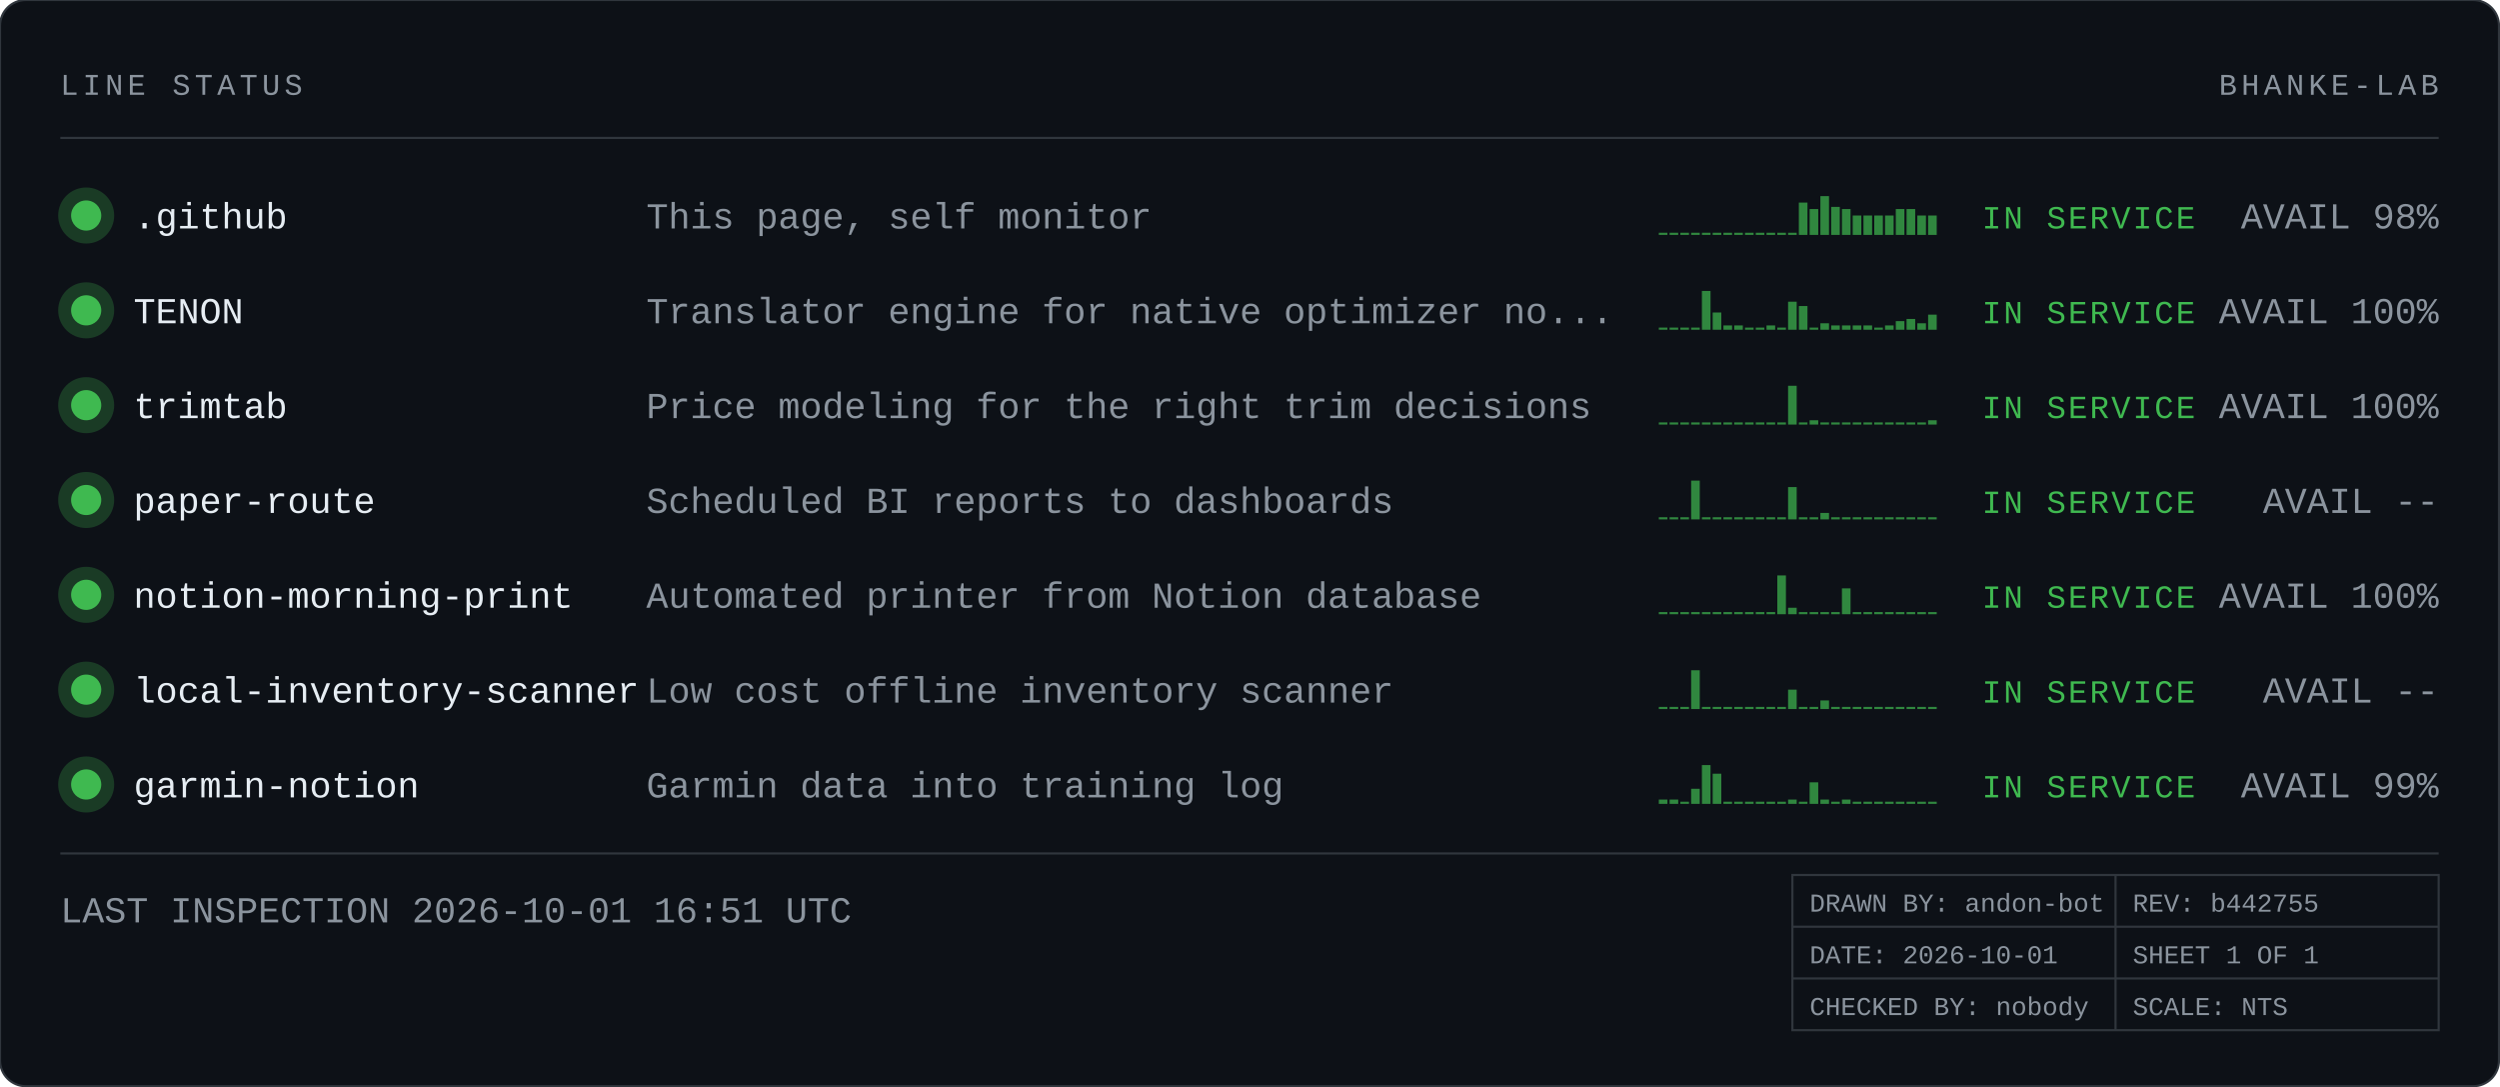
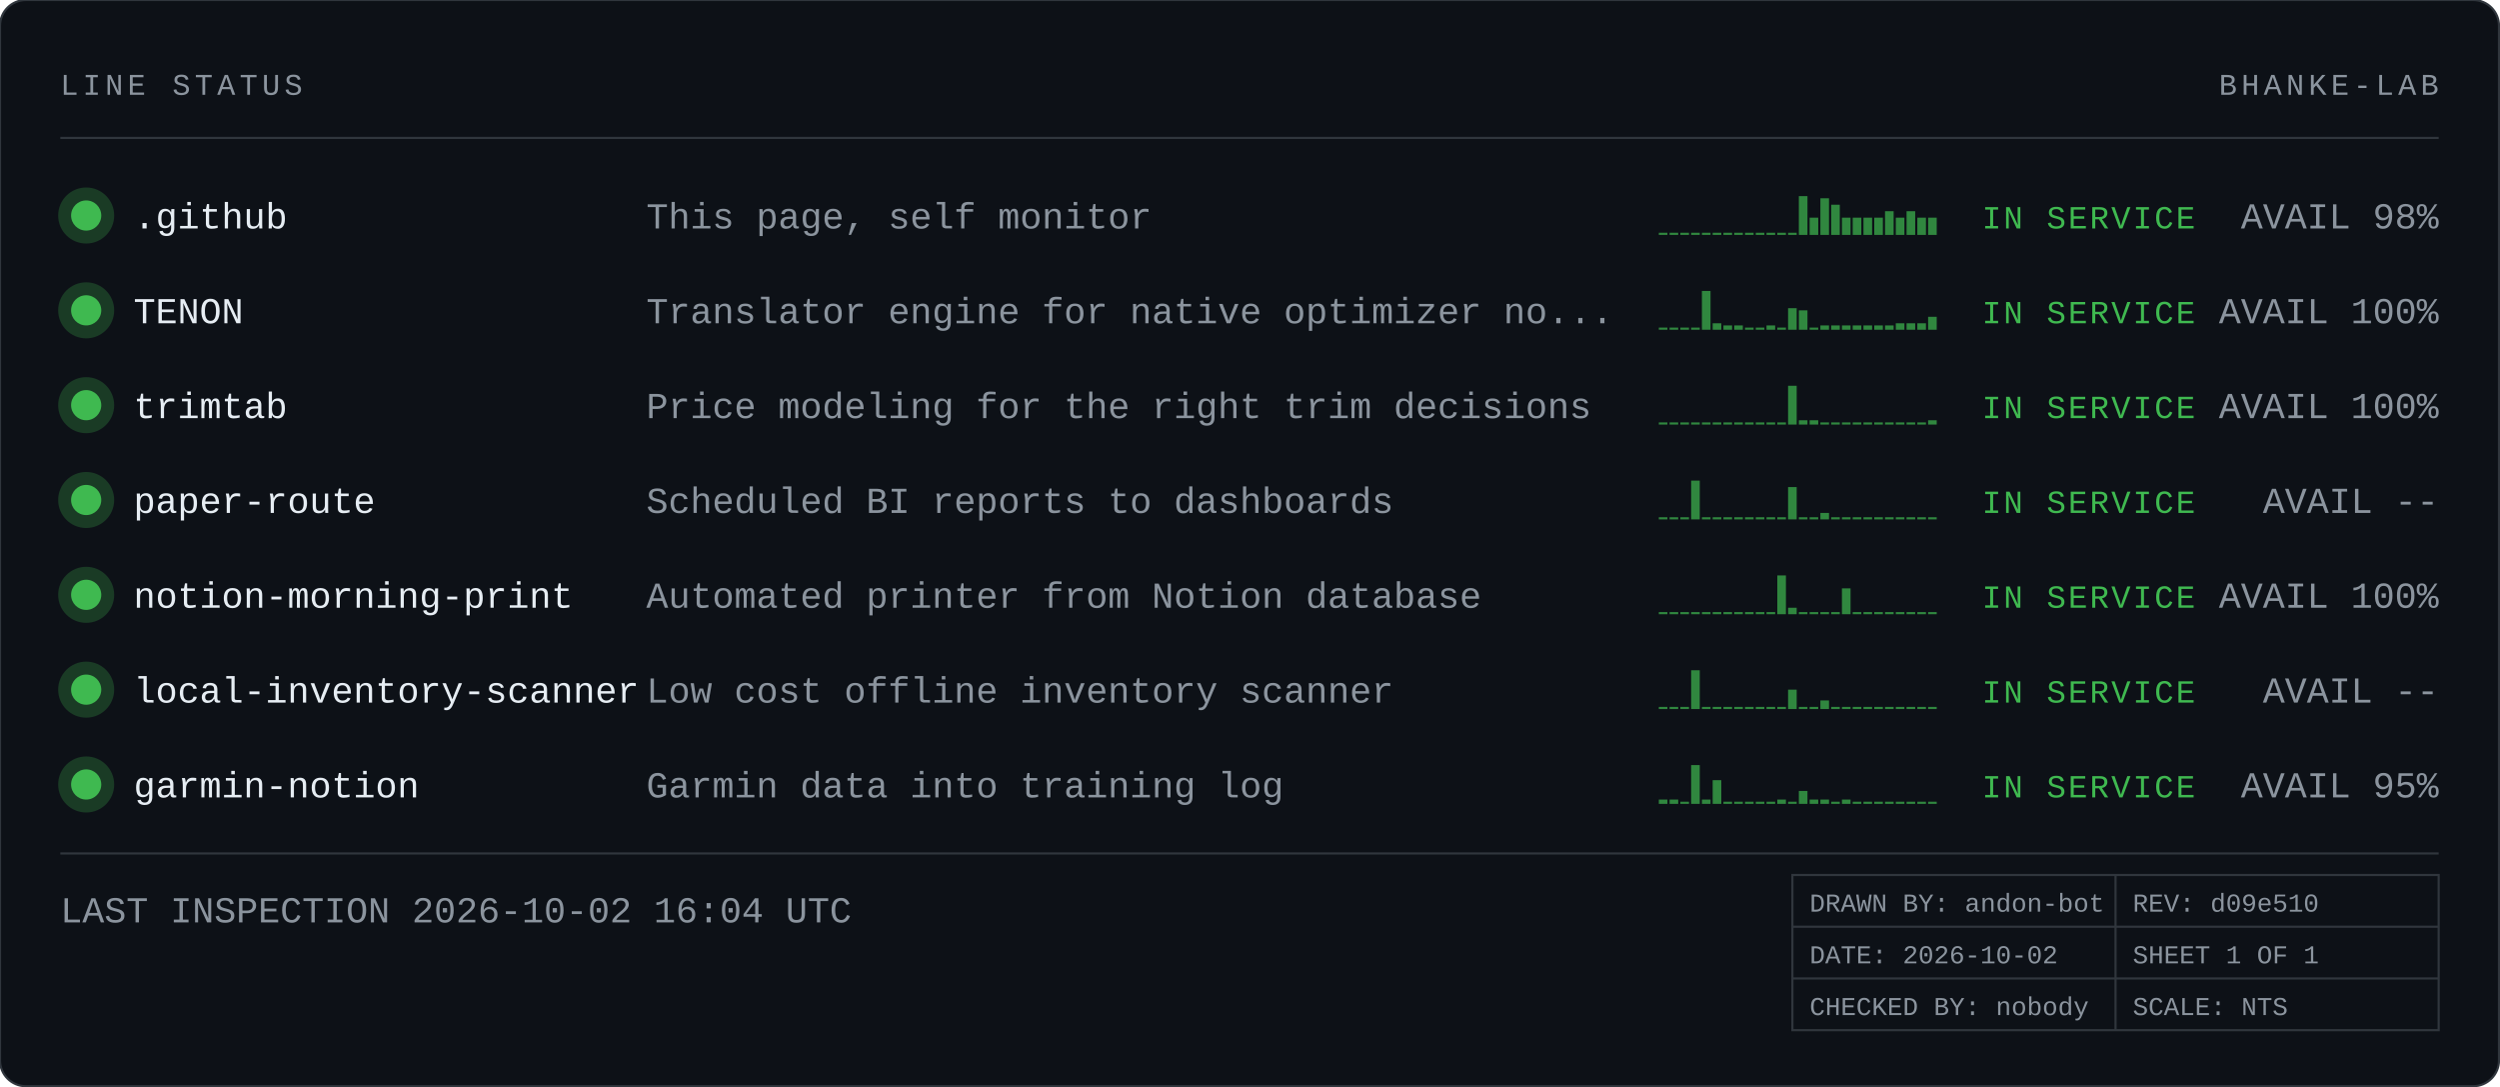
<svg xmlns="http://www.w3.org/2000/svg" width="1160" height="504" viewBox="0 0 1160 504" role="img" aria-label="Andon board">
  <style>
text { font-family: Consolas, 'Courier New', monospace; font-size: 17px; }
.hd { fill: #8b949e; font-size: 14px; letter-spacing: 2px; }
.name { fill: #e6edf3; }
.dim { fill: #8b949e; }
.st { font-size: 15px; letter-spacing: 1px; }
.tb { fill: #8b949e; font-size: 12px; }
</style>
  <rect x="0" y="0" width="1160" height="504" rx="12" fill="#0d1117" stroke="#30363d" />
  <text x="28" y="44" class="hd">LINE STATUS</text>
  <text x="1132" y="44" class="hd" text-anchor="end">BHANKE-LAB</text>
  <line x1="28" y1="64" x2="1132" y2="64" stroke="#30363d" />
  <circle cx="40" cy="100" r="13" fill="#3fb950" opacity="0.25" />
  <circle cx="40" cy="100" r="7" fill="#3fb950" />
  <text x="62" y="106" class="name">.github</text>
  <text x="300" y="106" class="dim">This page, self monitor</text>
  <rect x="770" y="108" width="4" height="1" fill="#3fb950" opacity="0.7" />
  <rect x="775" y="108" width="4" height="1" fill="#3fb950" opacity="0.7" />
  <rect x="780" y="108" width="4" height="1" fill="#3fb950" opacity="0.7" />
  <rect x="785" y="108" width="4" height="1" fill="#3fb950" opacity="0.7" />
  <rect x="790" y="108" width="4" height="1" fill="#3fb950" opacity="0.7" />
  <rect x="795" y="108" width="4" height="1" fill="#3fb950" opacity="0.7" />
  <rect x="800" y="108" width="4" height="1" fill="#3fb950" opacity="0.7" />
  <rect x="805" y="108" width="4" height="1" fill="#3fb950" opacity="0.7" />
  <rect x="810" y="108" width="4" height="1" fill="#3fb950" opacity="0.7" />
  <rect x="815" y="108" width="4" height="1" fill="#3fb950" opacity="0.7" />
  <rect x="820" y="108" width="4" height="1" fill="#3fb950" opacity="0.7" />
  <rect x="825" y="108" width="4" height="1" fill="#3fb950" opacity="0.7" />
  <rect x="830" y="108" width="4" height="1" fill="#3fb950" opacity="0.7" />
-   <rect x="835" y="94" width="4" height="15" fill="#3fb950" opacity="0.7" />
-   <rect x="840" y="97" width="4" height="12" fill="#3fb950" opacity="0.7" />
-   <rect x="845" y="91" width="4" height="18" fill="#3fb950" opacity="0.7" />
-   <rect x="850" y="96" width="4" height="13" fill="#3fb950" opacity="0.7" />
-   <rect x="855" y="97" width="4" height="12" fill="#3fb950" opacity="0.7" />
-   <rect x="860" y="100" width="4" height="9" fill="#3fb950" opacity="0.7" />
-   <rect x="865" y="100" width="4" height="9" fill="#3fb950" opacity="0.7" />
-   <rect x="870" y="100" width="4" height="9" fill="#3fb950" opacity="0.7" />
-   <rect x="875" y="100" width="4" height="9" fill="#3fb950" opacity="0.7" />
-   <rect x="880" y="97" width="4" height="12" fill="#3fb950" opacity="0.7" />
-   <rect x="885" y="97" width="4" height="12" fill="#3fb950" opacity="0.7" />
-   <rect x="890" y="100" width="4" height="9" fill="#3fb950" opacity="0.7" />
-   <rect x="895" y="100" width="4" height="9" fill="#3fb950" opacity="0.7" />
+   <rect x="835" y="91" width="4" height="18" fill="#3fb950" opacity="0.7" />
+   <rect x="840" y="101" width="4" height="8" fill="#3fb950" opacity="0.7" />
+   <rect x="845" y="92" width="4" height="17" fill="#3fb950" opacity="0.7" />
+   <rect x="850" y="95" width="4" height="14" fill="#3fb950" opacity="0.7" />
+   <rect x="855" y="101" width="4" height="8" fill="#3fb950" opacity="0.7" />
+   <rect x="860" y="101" width="4" height="8" fill="#3fb950" opacity="0.7" />
+   <rect x="865" y="101" width="4" height="8" fill="#3fb950" opacity="0.7" />
+   <rect x="870" y="101" width="4" height="8" fill="#3fb950" opacity="0.7" />
+   <rect x="875" y="98" width="4" height="11" fill="#3fb950" opacity="0.7" />
+   <rect x="880" y="101" width="4" height="8" fill="#3fb950" opacity="0.7" />
+   <rect x="885" y="98" width="4" height="11" fill="#3fb950" opacity="0.7" />
+   <rect x="890" y="101" width="4" height="8" fill="#3fb950" opacity="0.7" />
+   <rect x="895" y="101" width="4" height="8" fill="#3fb950" opacity="0.7" />
  <text x="920" y="106" class="st" fill="#3fb950">IN SERVICE</text>
  <text x="1132" y="106" class="dim" text-anchor="end">AVAIL 98%</text>
  <circle cx="40" cy="144" r="13" fill="#3fb950" opacity="0.25" />
  <circle cx="40" cy="144" r="7" fill="#3fb950" />
  <text x="62" y="150" class="name">TENON</text>
  <text x="300" y="150" class="dim">Translator engine for native optimizer no...</text>
  <rect x="770" y="152" width="4" height="1" fill="#3fb950" opacity="0.7" />
  <rect x="775" y="152" width="4" height="1" fill="#3fb950" opacity="0.7" />
  <rect x="780" y="152" width="4" height="1" fill="#3fb950" opacity="0.7" />
  <rect x="785" y="152" width="4" height="1" fill="#3fb950" opacity="0.7" />
  <rect x="790" y="135" width="4" height="18" fill="#3fb950" opacity="0.7" />
-   <rect x="795" y="145" width="4" height="8" fill="#3fb950" opacity="0.7" />
+   <rect x="795" y="150" width="4" height="3" fill="#3fb950" opacity="0.7" />
  <rect x="800" y="151" width="4" height="2" fill="#3fb950" opacity="0.7" />
  <rect x="805" y="151" width="4" height="2" fill="#3fb950" opacity="0.7" />
  <rect x="810" y="152" width="4" height="1" fill="#3fb950" opacity="0.7" />
  <rect x="815" y="152" width="4" height="1" fill="#3fb950" opacity="0.7" />
  <rect x="820" y="151" width="4" height="2" fill="#3fb950" opacity="0.7" />
  <rect x="825" y="152" width="4" height="1" fill="#3fb950" opacity="0.7" />
-   <rect x="830" y="140" width="4" height="13" fill="#3fb950" opacity="0.7" />
-   <rect x="835" y="142" width="4" height="11" fill="#3fb950" opacity="0.7" />
+   <rect x="830" y="143" width="4" height="10" fill="#3fb950" opacity="0.7" />
+   <rect x="835" y="144" width="4" height="9" fill="#3fb950" opacity="0.7" />
  <rect x="840" y="152" width="4" height="1" fill="#3fb950" opacity="0.7" />
-   <rect x="845" y="150" width="4" height="3" fill="#3fb950" opacity="0.7" />
+   <rect x="845" y="151" width="4" height="2" fill="#3fb950" opacity="0.7" />
  <rect x="850" y="151" width="4" height="2" fill="#3fb950" opacity="0.7" />
  <rect x="855" y="151" width="4" height="2" fill="#3fb950" opacity="0.7" />
  <rect x="860" y="151" width="4" height="2" fill="#3fb950" opacity="0.7" />
  <rect x="865" y="151" width="4" height="2" fill="#3fb950" opacity="0.7" />
-   <rect x="870" y="152" width="4" height="1" fill="#3fb950" opacity="0.7" />
+   <rect x="870" y="151" width="4" height="2" fill="#3fb950" opacity="0.7" />
  <rect x="875" y="151" width="4" height="2" fill="#3fb950" opacity="0.7" />
-   <rect x="880" y="149" width="4" height="4" fill="#3fb950" opacity="0.7" />
-   <rect x="885" y="148" width="4" height="5" fill="#3fb950" opacity="0.7" />
+   <rect x="880" y="150" width="4" height="3" fill="#3fb950" opacity="0.7" />
+   <rect x="885" y="150" width="4" height="3" fill="#3fb950" opacity="0.7" />
  <rect x="890" y="150" width="4" height="3" fill="#3fb950" opacity="0.7" />
-   <rect x="895" y="146" width="4" height="7" fill="#3fb950" opacity="0.7" />
+   <rect x="895" y="147" width="4" height="6" fill="#3fb950" opacity="0.7" />
  <text x="920" y="150" class="st" fill="#3fb950">IN SERVICE</text>
  <text x="1132" y="150" class="dim" text-anchor="end">AVAIL 100%</text>
  <circle cx="40" cy="188" r="13" fill="#3fb950" opacity="0.25" />
  <circle cx="40" cy="188" r="7" fill="#3fb950" />
  <text x="62" y="194" class="name">trimtab</text>
  <text x="300" y="194" class="dim">Price modeling for the right trim decisions</text>
  <rect x="770" y="196" width="4" height="1" fill="#3fb950" opacity="0.7" />
  <rect x="775" y="196" width="4" height="1" fill="#3fb950" opacity="0.7" />
  <rect x="780" y="196" width="4" height="1" fill="#3fb950" opacity="0.7" />
  <rect x="785" y="196" width="4" height="1" fill="#3fb950" opacity="0.7" />
  <rect x="790" y="196" width="4" height="1" fill="#3fb950" opacity="0.7" />
  <rect x="795" y="196" width="4" height="1" fill="#3fb950" opacity="0.7" />
  <rect x="800" y="196" width="4" height="1" fill="#3fb950" opacity="0.7" />
  <rect x="805" y="196" width="4" height="1" fill="#3fb950" opacity="0.7" />
  <rect x="810" y="196" width="4" height="1" fill="#3fb950" opacity="0.7" />
  <rect x="815" y="196" width="4" height="1" fill="#3fb950" opacity="0.7" />
  <rect x="820" y="196" width="4" height="1" fill="#3fb950" opacity="0.7" />
  <rect x="825" y="196" width="4" height="1" fill="#3fb950" opacity="0.7" />
  <rect x="830" y="179" width="4" height="18" fill="#3fb950" opacity="0.7" />
-   <rect x="835" y="196" width="4" height="1" fill="#3fb950" opacity="0.7" />
+   <rect x="835" y="195" width="4" height="2" fill="#3fb950" opacity="0.7" />
  <rect x="840" y="195" width="4" height="2" fill="#3fb950" opacity="0.7" />
  <rect x="845" y="196" width="4" height="1" fill="#3fb950" opacity="0.7" />
  <rect x="850" y="196" width="4" height="1" fill="#3fb950" opacity="0.7" />
  <rect x="855" y="196" width="4" height="1" fill="#3fb950" opacity="0.7" />
  <rect x="860" y="196" width="4" height="1" fill="#3fb950" opacity="0.7" />
  <rect x="865" y="196" width="4" height="1" fill="#3fb950" opacity="0.7" />
  <rect x="870" y="196" width="4" height="1" fill="#3fb950" opacity="0.7" />
  <rect x="875" y="196" width="4" height="1" fill="#3fb950" opacity="0.7" />
  <rect x="880" y="196" width="4" height="1" fill="#3fb950" opacity="0.7" />
  <rect x="885" y="196" width="4" height="1" fill="#3fb950" opacity="0.7" />
  <rect x="890" y="196" width="4" height="1" fill="#3fb950" opacity="0.7" />
  <rect x="895" y="195" width="4" height="2" fill="#3fb950" opacity="0.7" />
  <text x="920" y="194" class="st" fill="#3fb950">IN SERVICE</text>
  <text x="1132" y="194" class="dim" text-anchor="end">AVAIL 100%</text>
  <circle cx="40" cy="232" r="13" fill="#3fb950" opacity="0.25" />
  <circle cx="40" cy="232" r="7" fill="#3fb950" />
  <text x="62" y="238" class="name">paper-route</text>
  <text x="300" y="238" class="dim">Scheduled BI reports to dashboards</text>
  <rect x="770" y="240" width="4" height="1" fill="#3fb950" opacity="0.7" />
  <rect x="775" y="240" width="4" height="1" fill="#3fb950" opacity="0.7" />
  <rect x="780" y="240" width="4" height="1" fill="#3fb950" opacity="0.7" />
  <rect x="785" y="223" width="4" height="18" fill="#3fb950" opacity="0.7" />
  <rect x="790" y="240" width="4" height="1" fill="#3fb950" opacity="0.7" />
  <rect x="795" y="240" width="4" height="1" fill="#3fb950" opacity="0.7" />
  <rect x="800" y="240" width="4" height="1" fill="#3fb950" opacity="0.7" />
  <rect x="805" y="240" width="4" height="1" fill="#3fb950" opacity="0.7" />
  <rect x="810" y="240" width="4" height="1" fill="#3fb950" opacity="0.7" />
  <rect x="815" y="240" width="4" height="1" fill="#3fb950" opacity="0.7" />
  <rect x="820" y="240" width="4" height="1" fill="#3fb950" opacity="0.7" />
  <rect x="825" y="240" width="4" height="1" fill="#3fb950" opacity="0.7" />
  <rect x="830" y="226" width="4" height="15" fill="#3fb950" opacity="0.7" />
  <rect x="835" y="240" width="4" height="1" fill="#3fb950" opacity="0.7" />
  <rect x="840" y="240" width="4" height="1" fill="#3fb950" opacity="0.7" />
  <rect x="845" y="238" width="4" height="3" fill="#3fb950" opacity="0.7" />
  <rect x="850" y="240" width="4" height="1" fill="#3fb950" opacity="0.7" />
  <rect x="855" y="240" width="4" height="1" fill="#3fb950" opacity="0.7" />
  <rect x="860" y="240" width="4" height="1" fill="#3fb950" opacity="0.7" />
  <rect x="865" y="240" width="4" height="1" fill="#3fb950" opacity="0.7" />
  <rect x="870" y="240" width="4" height="1" fill="#3fb950" opacity="0.7" />
  <rect x="875" y="240" width="4" height="1" fill="#3fb950" opacity="0.7" />
  <rect x="880" y="240" width="4" height="1" fill="#3fb950" opacity="0.7" />
  <rect x="885" y="240" width="4" height="1" fill="#3fb950" opacity="0.7" />
  <rect x="890" y="240" width="4" height="1" fill="#3fb950" opacity="0.7" />
  <rect x="895" y="240" width="4" height="1" fill="#3fb950" opacity="0.7" />
  <text x="920" y="238" class="st" fill="#3fb950">IN SERVICE</text>
  <text x="1132" y="238" class="dim" text-anchor="end">AVAIL --</text>
  <circle cx="40" cy="276" r="13" fill="#3fb950" opacity="0.25" />
  <circle cx="40" cy="276" r="7" fill="#3fb950" />
  <text x="62" y="282" class="name">notion-morning-print</text>
  <text x="300" y="282" class="dim">Automated printer from Notion database</text>
  <rect x="770" y="284" width="4" height="1" fill="#3fb950" opacity="0.7" />
  <rect x="775" y="284" width="4" height="1" fill="#3fb950" opacity="0.7" />
  <rect x="780" y="284" width="4" height="1" fill="#3fb950" opacity="0.7" />
  <rect x="785" y="284" width="4" height="1" fill="#3fb950" opacity="0.7" />
  <rect x="790" y="284" width="4" height="1" fill="#3fb950" opacity="0.7" />
  <rect x="795" y="284" width="4" height="1" fill="#3fb950" opacity="0.7" />
  <rect x="800" y="284" width="4" height="1" fill="#3fb950" opacity="0.7" />
  <rect x="805" y="284" width="4" height="1" fill="#3fb950" opacity="0.7" />
  <rect x="810" y="284" width="4" height="1" fill="#3fb950" opacity="0.7" />
  <rect x="815" y="284" width="4" height="1" fill="#3fb950" opacity="0.7" />
  <rect x="820" y="284" width="4" height="1" fill="#3fb950" opacity="0.7" />
  <rect x="825" y="267" width="4" height="18" fill="#3fb950" opacity="0.7" />
  <rect x="830" y="282" width="4" height="3" fill="#3fb950" opacity="0.7" />
  <rect x="835" y="284" width="4" height="1" fill="#3fb950" opacity="0.7" />
  <rect x="840" y="284" width="4" height="1" fill="#3fb950" opacity="0.7" />
  <rect x="845" y="284" width="4" height="1" fill="#3fb950" opacity="0.7" />
  <rect x="850" y="284" width="4" height="1" fill="#3fb950" opacity="0.7" />
  <rect x="855" y="273" width="4" height="12" fill="#3fb950" opacity="0.7" />
  <rect x="860" y="284" width="4" height="1" fill="#3fb950" opacity="0.7" />
  <rect x="865" y="284" width="4" height="1" fill="#3fb950" opacity="0.7" />
  <rect x="870" y="284" width="4" height="1" fill="#3fb950" opacity="0.7" />
  <rect x="875" y="284" width="4" height="1" fill="#3fb950" opacity="0.7" />
  <rect x="880" y="284" width="4" height="1" fill="#3fb950" opacity="0.7" />
  <rect x="885" y="284" width="4" height="1" fill="#3fb950" opacity="0.7" />
  <rect x="890" y="284" width="4" height="1" fill="#3fb950" opacity="0.7" />
  <rect x="895" y="284" width="4" height="1" fill="#3fb950" opacity="0.7" />
  <text x="920" y="282" class="st" fill="#3fb950">IN SERVICE</text>
  <text x="1132" y="282" class="dim" text-anchor="end">AVAIL 100%</text>
  <circle cx="40" cy="320" r="13" fill="#3fb950" opacity="0.25" />
  <circle cx="40" cy="320" r="7" fill="#3fb950" />
  <text x="62" y="326" class="name">local-inventory-scanner</text>
  <text x="300" y="326" class="dim">Low cost offline inventory scanner</text>
  <rect x="770" y="328" width="4" height="1" fill="#3fb950" opacity="0.7" />
  <rect x="775" y="328" width="4" height="1" fill="#3fb950" opacity="0.7" />
  <rect x="780" y="328" width="4" height="1" fill="#3fb950" opacity="0.7" />
  <rect x="785" y="311" width="4" height="18" fill="#3fb950" opacity="0.7" />
  <rect x="790" y="328" width="4" height="1" fill="#3fb950" opacity="0.7" />
  <rect x="795" y="328" width="4" height="1" fill="#3fb950" opacity="0.7" />
  <rect x="800" y="328" width="4" height="1" fill="#3fb950" opacity="0.7" />
  <rect x="805" y="328" width="4" height="1" fill="#3fb950" opacity="0.7" />
  <rect x="810" y="328" width="4" height="1" fill="#3fb950" opacity="0.7" />
  <rect x="815" y="328" width="4" height="1" fill="#3fb950" opacity="0.7" />
  <rect x="820" y="328" width="4" height="1" fill="#3fb950" opacity="0.7" />
  <rect x="825" y="328" width="4" height="1" fill="#3fb950" opacity="0.7" />
  <rect x="830" y="320" width="4" height="9" fill="#3fb950" opacity="0.7" />
  <rect x="835" y="328" width="4" height="1" fill="#3fb950" opacity="0.7" />
  <rect x="840" y="328" width="4" height="1" fill="#3fb950" opacity="0.7" />
  <rect x="845" y="325" width="4" height="4" fill="#3fb950" opacity="0.7" />
  <rect x="850" y="328" width="4" height="1" fill="#3fb950" opacity="0.7" />
  <rect x="855" y="328" width="4" height="1" fill="#3fb950" opacity="0.7" />
  <rect x="860" y="328" width="4" height="1" fill="#3fb950" opacity="0.7" />
  <rect x="865" y="328" width="4" height="1" fill="#3fb950" opacity="0.7" />
  <rect x="870" y="328" width="4" height="1" fill="#3fb950" opacity="0.7" />
  <rect x="875" y="328" width="4" height="1" fill="#3fb950" opacity="0.7" />
  <rect x="880" y="328" width="4" height="1" fill="#3fb950" opacity="0.7" />
  <rect x="885" y="328" width="4" height="1" fill="#3fb950" opacity="0.7" />
  <rect x="890" y="328" width="4" height="1" fill="#3fb950" opacity="0.7" />
  <rect x="895" y="328" width="4" height="1" fill="#3fb950" opacity="0.7" />
  <text x="920" y="326" class="st" fill="#3fb950">IN SERVICE</text>
  <text x="1132" y="326" class="dim" text-anchor="end">AVAIL --</text>
  <circle cx="40" cy="364" r="13" fill="#3fb950" opacity="0.25" />
  <circle cx="40" cy="364" r="7" fill="#3fb950" />
  <text x="62" y="370" class="name">garmin-notion</text>
  <text x="300" y="370" class="dim">Garmin data into training log</text>
  <rect x="770" y="371" width="4" height="2" fill="#3fb950" opacity="0.7" />
  <rect x="775" y="371" width="4" height="2" fill="#3fb950" opacity="0.7" />
  <rect x="780" y="372" width="4" height="1" fill="#3fb950" opacity="0.7" />
-   <rect x="785" y="366" width="4" height="7" fill="#3fb950" opacity="0.7" />
-   <rect x="790" y="355" width="4" height="18" fill="#3fb950" opacity="0.7" />
-   <rect x="795" y="359" width="4" height="14" fill="#3fb950" opacity="0.7" />
+   <rect x="785" y="355" width="4" height="18" fill="#3fb950" opacity="0.7" />
+   <rect x="790" y="371" width="4" height="2" fill="#3fb950" opacity="0.7" />
+   <rect x="795" y="362" width="4" height="11" fill="#3fb950" opacity="0.7" />
  <rect x="800" y="372" width="4" height="1" fill="#3fb950" opacity="0.7" />
  <rect x="805" y="372" width="4" height="1" fill="#3fb950" opacity="0.7" />
  <rect x="810" y="372" width="4" height="1" fill="#3fb950" opacity="0.7" />
  <rect x="815" y="372" width="4" height="1" fill="#3fb950" opacity="0.7" />
  <rect x="820" y="372" width="4" height="1" fill="#3fb950" opacity="0.7" />
-   <rect x="825" y="372" width="4" height="1" fill="#3fb950" opacity="0.7" />
-   <rect x="830" y="371" width="4" height="2" fill="#3fb950" opacity="0.7" />
-   <rect x="835" y="372" width="4" height="1" fill="#3fb950" opacity="0.7" />
-   <rect x="840" y="363" width="4" height="10" fill="#3fb950" opacity="0.7" />
+   <rect x="825" y="371" width="4" height="2" fill="#3fb950" opacity="0.7" />
+   <rect x="830" y="372" width="4" height="1" fill="#3fb950" opacity="0.7" />
+   <rect x="835" y="367" width="4" height="6" fill="#3fb950" opacity="0.7" />
+   <rect x="840" y="371" width="4" height="2" fill="#3fb950" opacity="0.7" />
  <rect x="845" y="371" width="4" height="2" fill="#3fb950" opacity="0.7" />
  <rect x="850" y="372" width="4" height="1" fill="#3fb950" opacity="0.7" />
  <rect x="855" y="371" width="4" height="2" fill="#3fb950" opacity="0.7" />
  <rect x="860" y="372" width="4" height="1" fill="#3fb950" opacity="0.7" />
  <rect x="865" y="372" width="4" height="1" fill="#3fb950" opacity="0.7" />
  <rect x="870" y="372" width="4" height="1" fill="#3fb950" opacity="0.7" />
  <rect x="875" y="372" width="4" height="1" fill="#3fb950" opacity="0.7" />
  <rect x="880" y="372" width="4" height="1" fill="#3fb950" opacity="0.7" />
  <rect x="885" y="372" width="4" height="1" fill="#3fb950" opacity="0.7" />
  <rect x="890" y="372" width="4" height="1" fill="#3fb950" opacity="0.7" />
  <rect x="895" y="372" width="4" height="1" fill="#3fb950" opacity="0.7" />
  <text x="920" y="370" class="st" fill="#3fb950">IN SERVICE</text>
-   <text x="1132" y="370" class="dim" text-anchor="end">AVAIL 99%</text>
+   <text x="1132" y="370" class="dim" text-anchor="end">AVAIL 95%</text>
  <line x1="28" y1="396" x2="1132" y2="396" stroke="#30363d" />
-   <text x="28" y="428" class="dim">LAST INSPECTION 2026-10-01 16:51 UTC</text>
+   <text x="28" y="428" class="dim">LAST INSPECTION 2026-10-02 16:04 UTC</text>
  <rect x="832" y="406" width="300" height="72" fill="none" stroke="#30363d" />
  <line x1="832" y1="430" x2="1132" y2="430" stroke="#30363d" />
  <line x1="832" y1="454" x2="1132" y2="454" stroke="#30363d" />
  <line x1="982" y1="406" x2="982" y2="478" stroke="#30363d" />
  <text x="840" y="423" class="tb">DRAWN BY: andon-bot</text>
-   <text x="990" y="423" class="tb">REV: b442755</text>
-   <text x="840" y="447" class="tb">DATE: 2026-10-01</text>
+   <text x="990" y="423" class="tb">REV: d09e510</text>
+   <text x="840" y="447" class="tb">DATE: 2026-10-02</text>
  <text x="990" y="447" class="tb">SHEET 1 OF 1</text>
  <text x="840" y="471" class="tb">CHECKED BY: nobody</text>
  <text x="990" y="471" class="tb">SCALE: NTS</text>
</svg>
